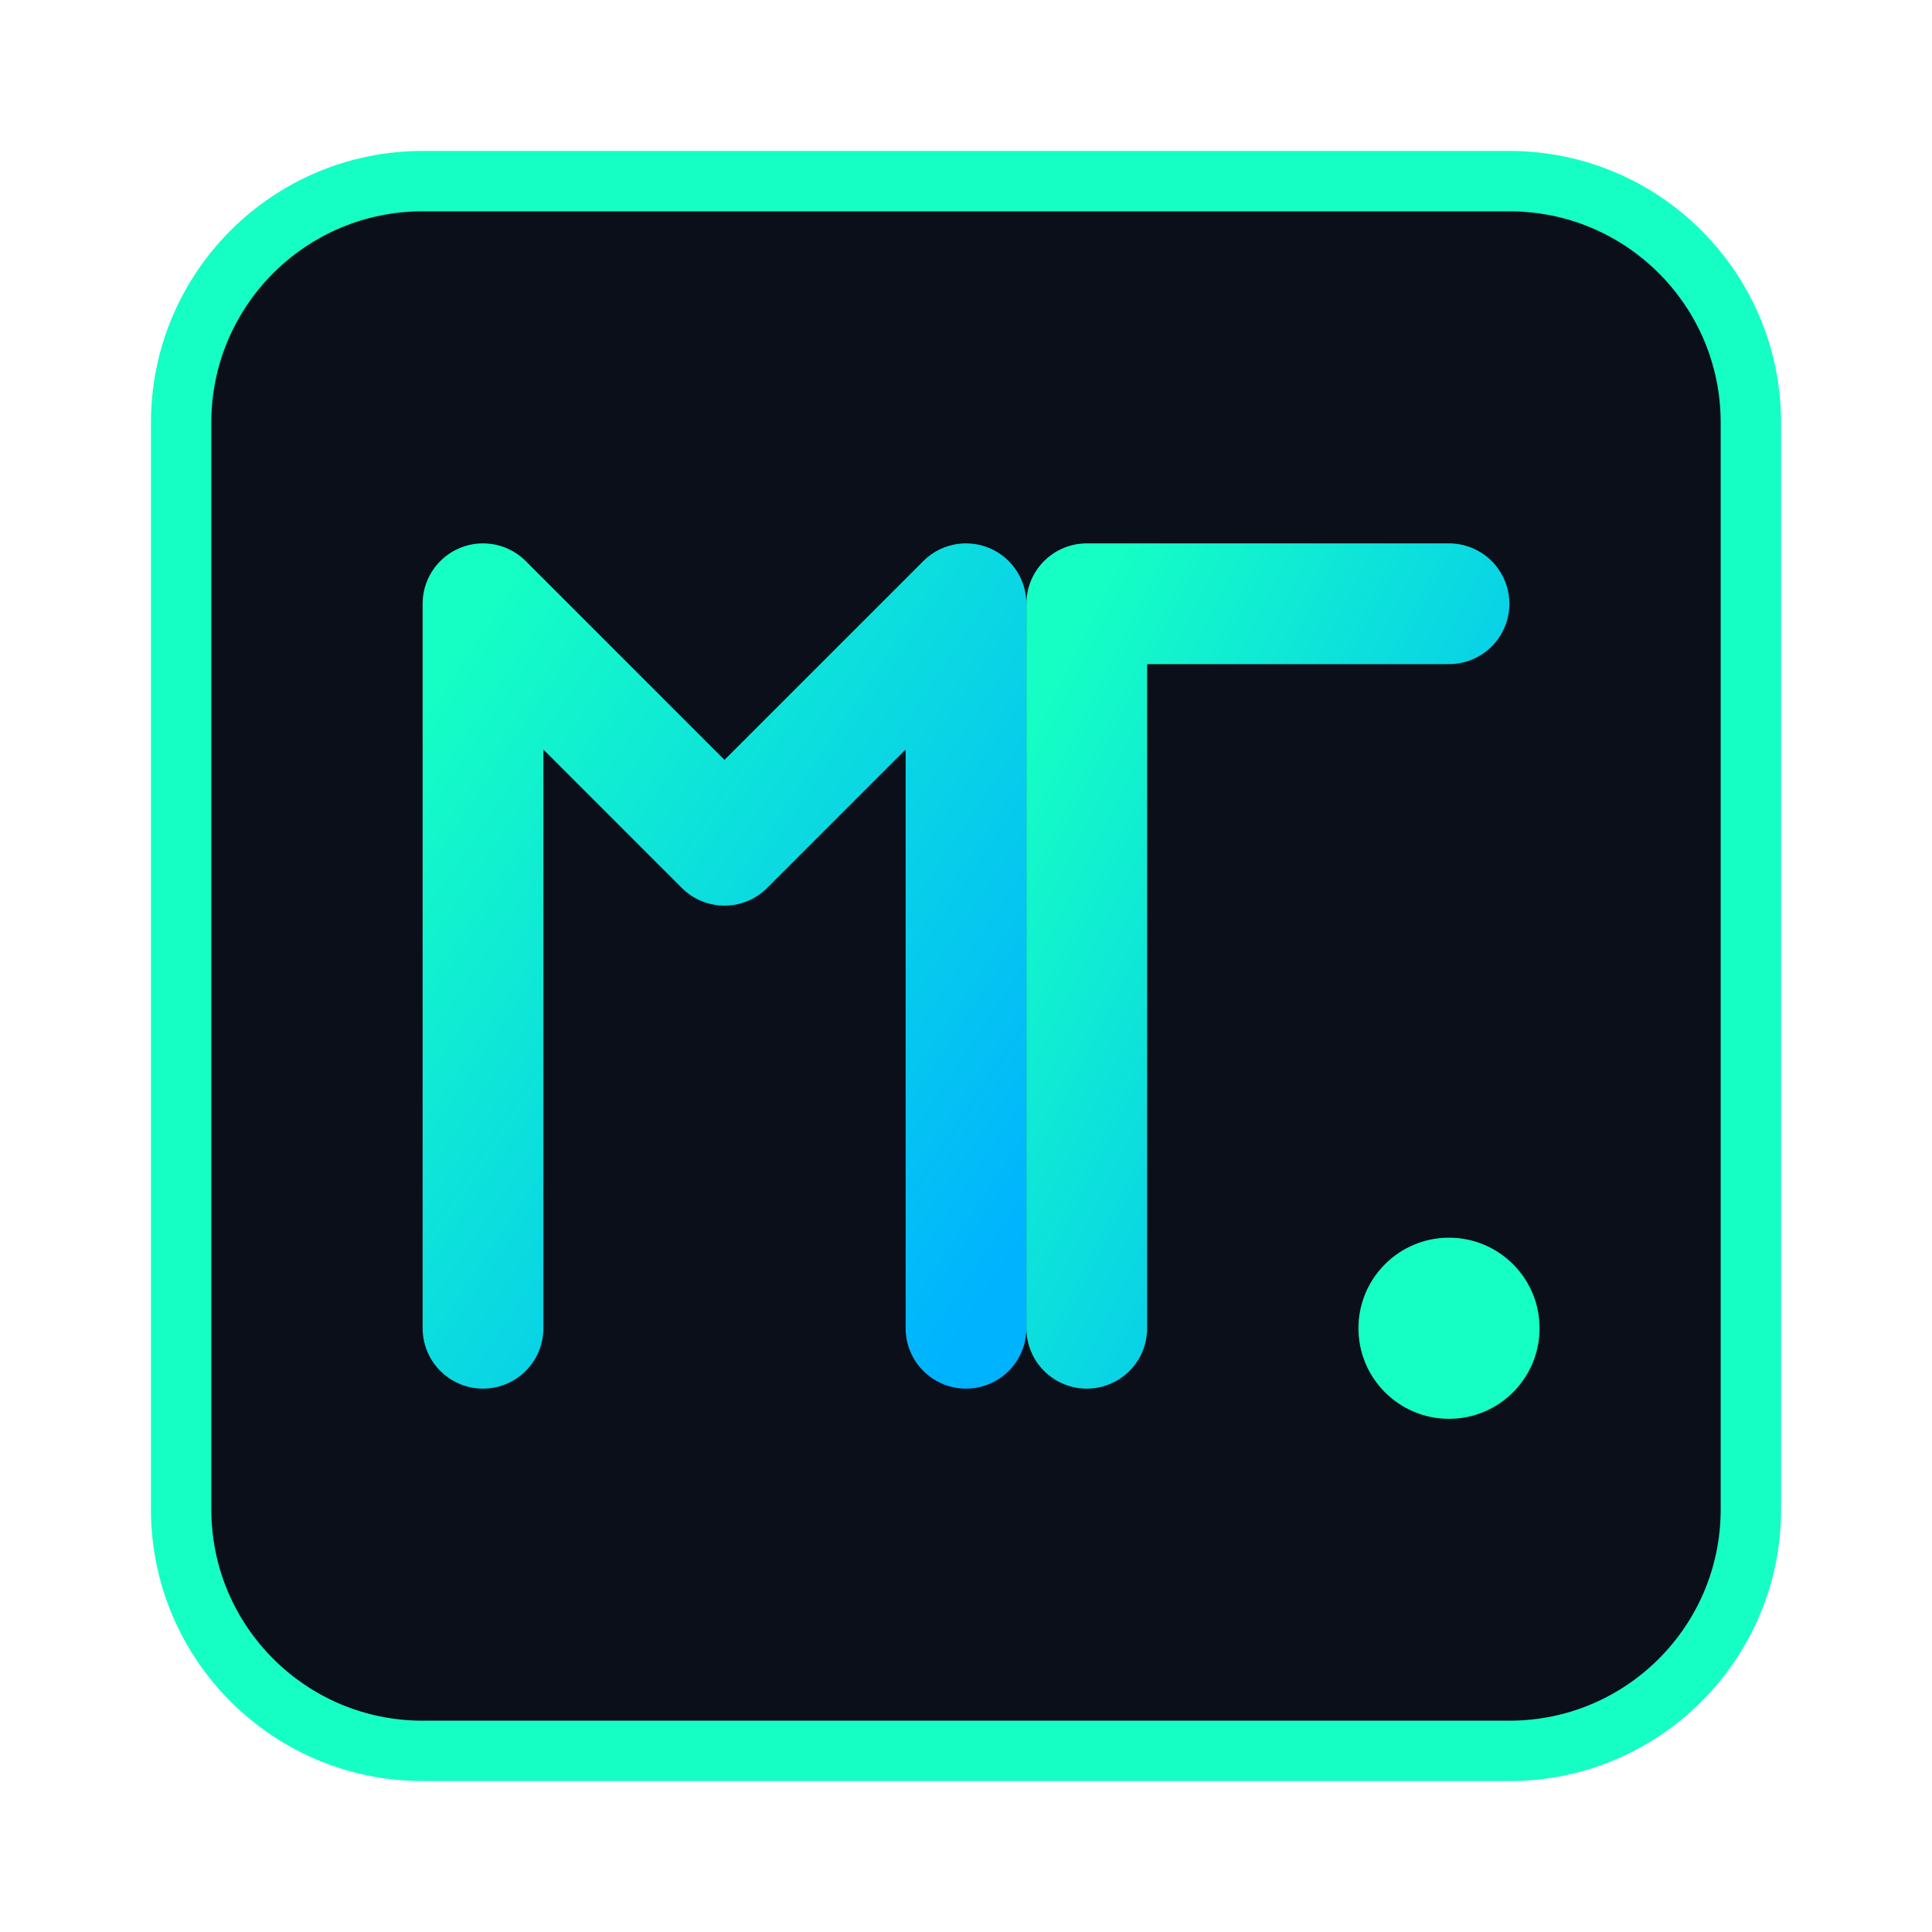
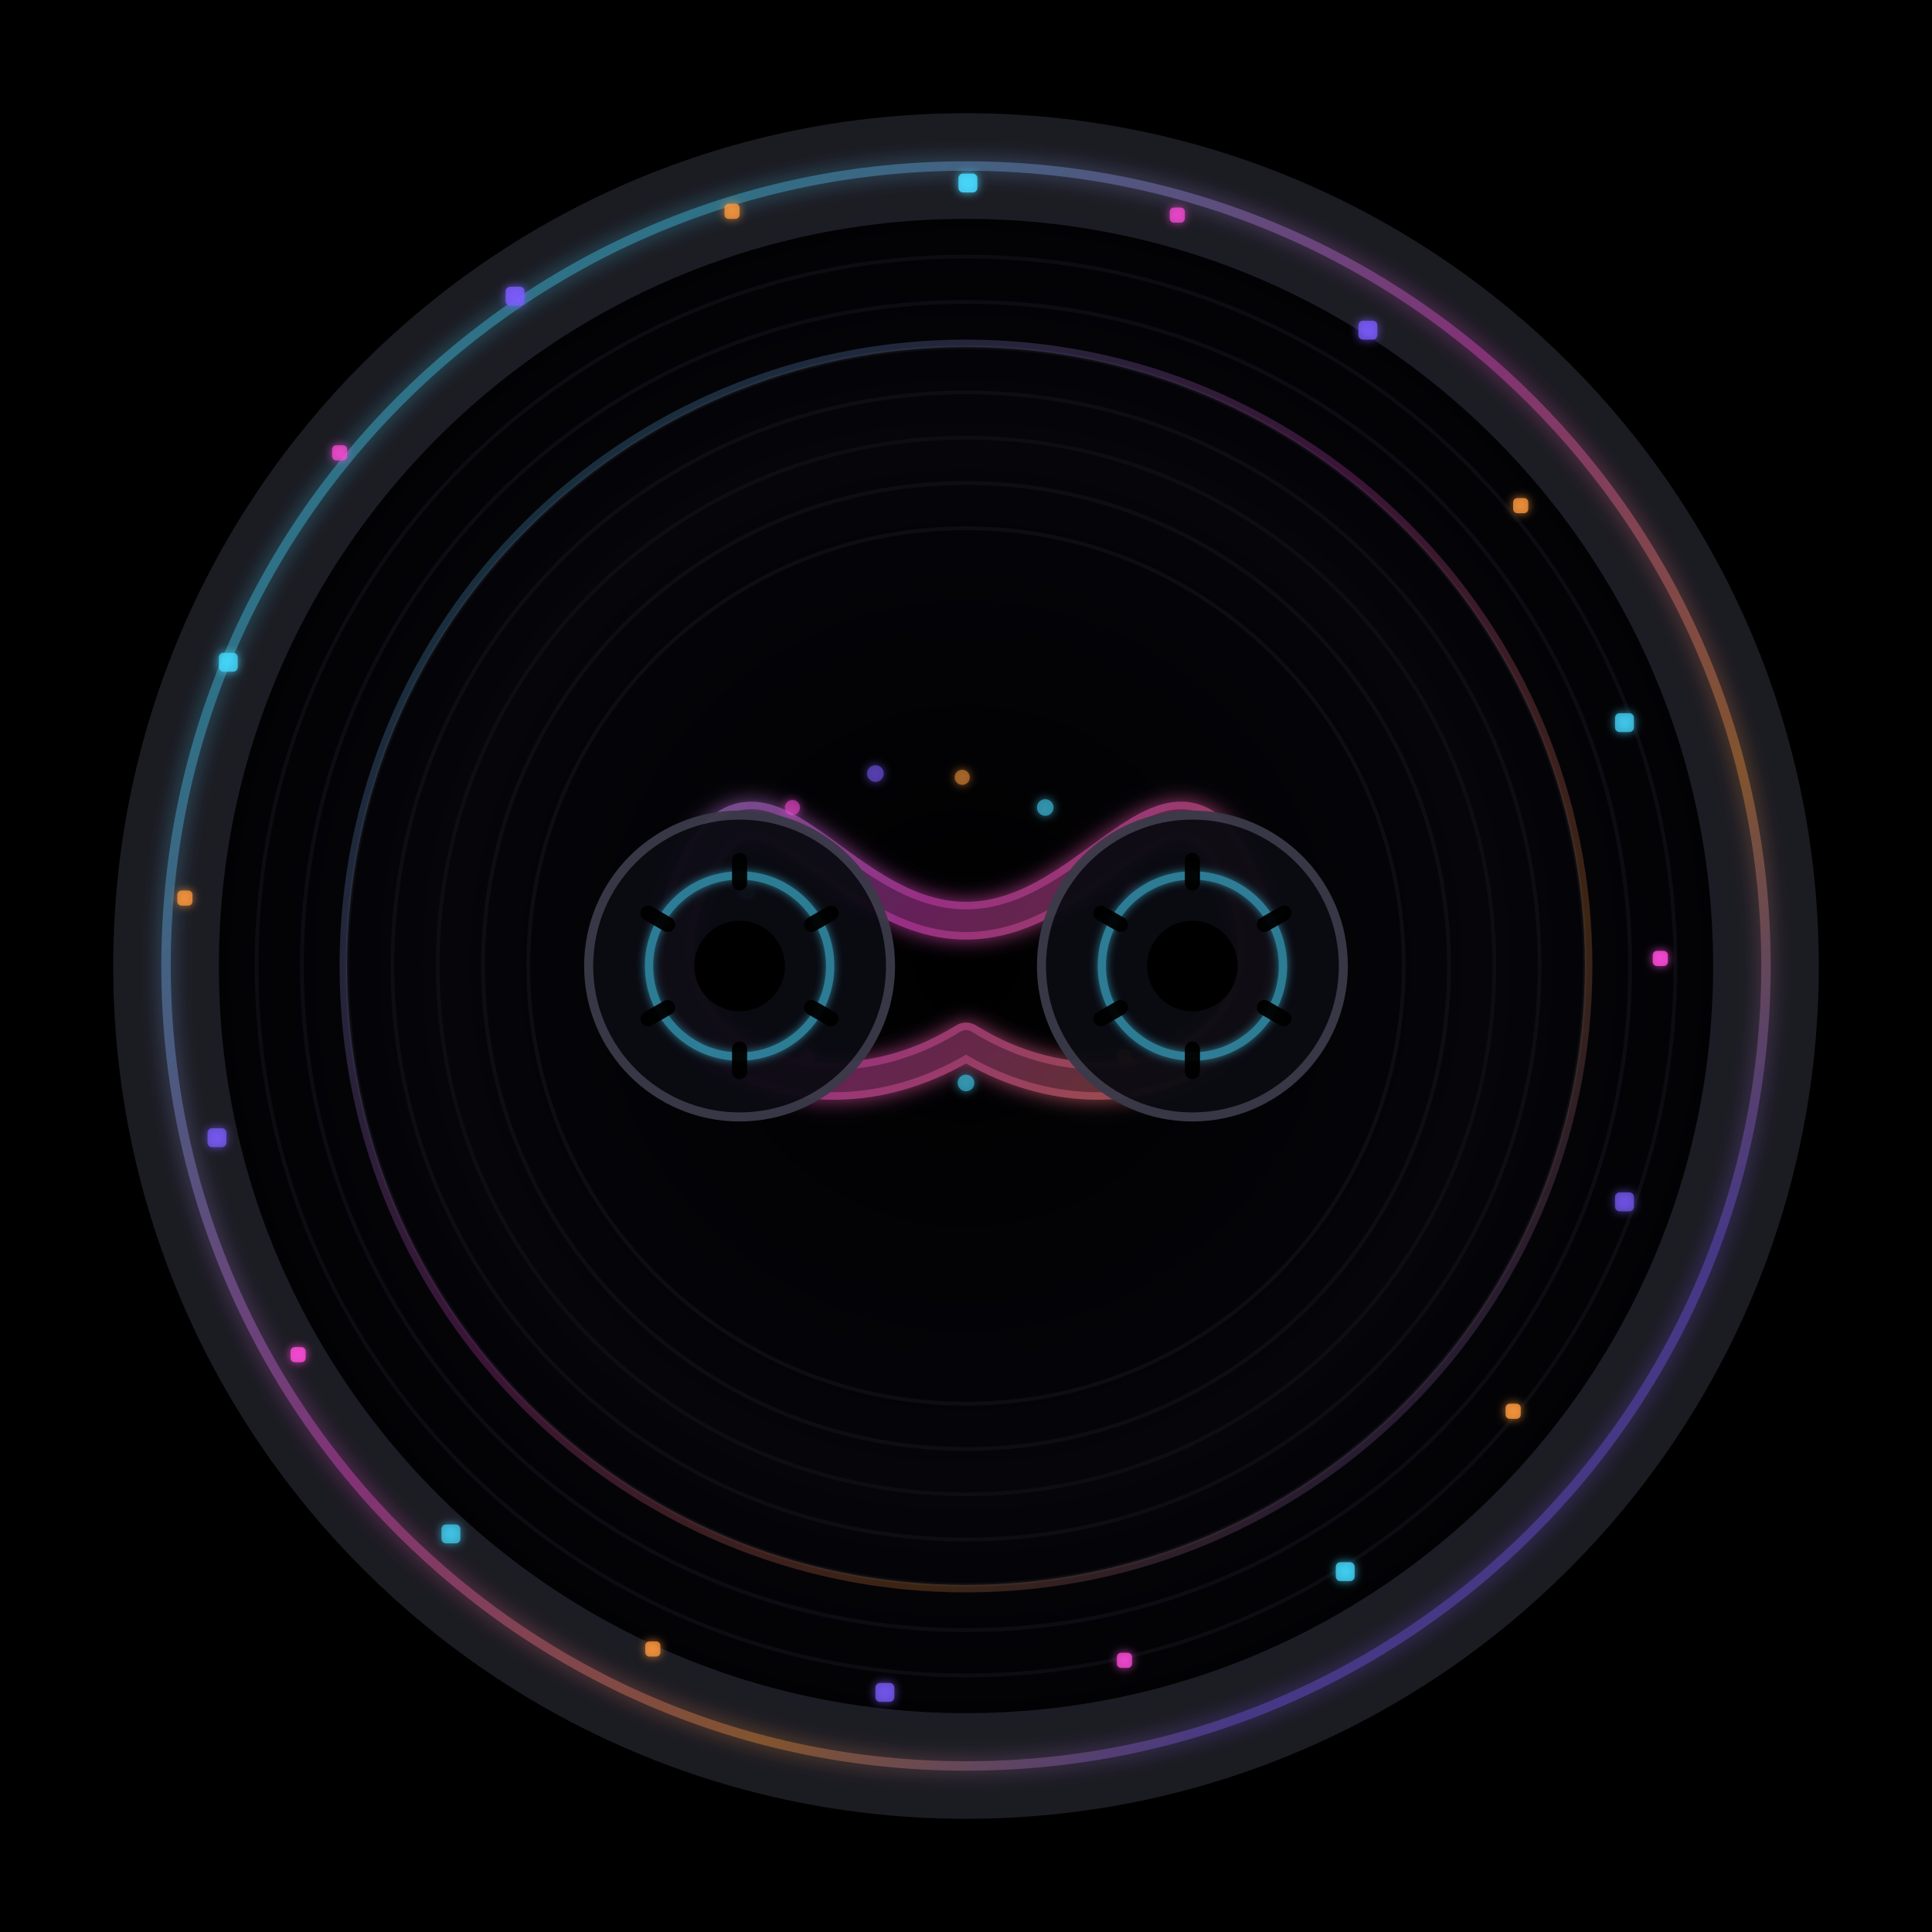
- <svg xmlns="http://www.w3.org/2000/svg" viewBox="0 0 64 64" role="img" aria-labelledby="title">
+ <svg xmlns="http://www.w3.org/2000/svg" viewBox="0 0 512 512" width="512" height="512">
  <defs>
-     <linearGradient id="glow" x1="0%" y1="0%" x2="100%" y2="100%">
-       <stop offset="0%" stop-color="#15ffc4" />
-       <stop offset="100%" stop-color="#00b3ff" />
+     <linearGradient id="neon" x1="120" y1="120" x2="392" y2="392" gradientUnits="userSpaceOnUse">
+       <stop offset="0" stop-color="#46D9FF" />
+       <stop offset="0.45" stop-color="#FF4EDB" />
+       <stop offset="0.78" stop-color="#FF9A3C" />
+       <stop offset="1" stop-color="#7C5CFF" />
    </linearGradient>
+     <radialGradient id="vinylFill" cx="50%" cy="50%" r="60%">
+       <stop offset="0" stop-color="#000" />
+       <stop offset="0.55" stop-color="#05050A" />
+       <stop offset="1" stop-color="#000" />
+     </radialGradient>
+     <filter id="softGlow" x="-30%" y="-30%" width="160%" height="160%">
+       <feGaussianBlur stdDeviation="2.6" result="b" />
+       <feMerge>
+         <feMergeNode in="b" />
+         <feMergeNode in="SourceGraphic" />
+       </feMerge>
+     </filter>
+     <filter id="tinyGlow" x="-60%" y="-60%" width="220%" height="220%">
+       <feGaussianBlur stdDeviation="1.2" result="b" />
+       <feMerge>
+         <feMergeNode in="b" />
+         <feMergeNode in="SourceGraphic" />
+       </feMerge>
+     </filter>
  </defs>
-   <rect x="6" y="6" width="52" height="52" rx="8" fill="#0a0f1a" stroke="#15ffc4" stroke-width="2" />
-   <path d="M16 44 L16 20 L24 28 L32 20 L32 44" fill="none" stroke="url(#glow)" stroke-width="4" stroke-linecap="round" stroke-linejoin="round" />
-   <path d="M36 44 L36 20 L48 20" fill="none" stroke="url(#glow)" stroke-width="4" stroke-linecap="round" stroke-linejoin="round" />
-   <circle cx="48" cy="44" r="3" fill="#15ffc4" />
+   <rect width="512" height="512" fill="#000" />
+   <circle cx="256" cy="256" r="212" fill="url(#vinylFill)" />
+   <circle cx="256" cy="256" r="212" fill="none" stroke="#2A2A34" stroke-width="28" opacity="0.65" />
+   <circle cx="256" cy="256" r="212" fill="none" stroke="url(#neon)" stroke-width="2.5" opacity="0.45" filter="url(#softGlow)" />
+   <g opacity="0.35">
+     <circle cx="256" cy="256" r="200" fill="none" stroke="#1C1C26" stroke-width="1" />
+     <circle cx="256" cy="256" r="188" fill="none" stroke="#1C1C26" stroke-width="1" />
+     <circle cx="256" cy="256" r="176" fill="none" stroke="#1C1C26" stroke-width="1" />
+     <circle cx="256" cy="256" r="164" fill="none" stroke="#1C1C26" stroke-width="1" />
+     <circle cx="256" cy="256" r="152" fill="none" stroke="#1C1C26" stroke-width="1" />
+     <circle cx="256" cy="256" r="140" fill="none" stroke="#1C1C26" stroke-width="1" />
+     <circle cx="256" cy="256" r="128" fill="none" stroke="#1C1C26" stroke-width="1" />
+     <circle cx="256" cy="256" r="116" fill="none" stroke="#1C1C26" stroke-width="1" />
+   </g>
+   <g filter="url(#tinyGlow)">
+     <rect x="254" y="46" width="5" height="5" rx="1.2" fill="#46D9FF" opacity="0.85" />
+     <rect x="310" y="55" width="4" height="4" rx="1.1" fill="#FF4EDB" opacity="0.70" />
+     <rect x="360" y="85" width="5" height="5" rx="1.2" fill="#7C5CFF" opacity="0.75" />
+     <rect x="401" y="132" width="4" height="4" rx="1.1" fill="#FF9A3C" opacity="0.75" />
+     <rect x="428" y="189" width="5" height="5" rx="1.2" fill="#46D9FF" opacity="0.70" />
+     <rect x="438" y="252" width="4" height="4" rx="1.1" fill="#FF4EDB" opacity="0.80" />
+     <rect x="428" y="316" width="5" height="5" rx="1.2" fill="#7C5CFF" opacity="0.65" />
+     <rect x="399" y="372" width="4" height="4" rx="1.1" fill="#FF9A3C" opacity="0.80" />
+     <rect x="354" y="414" width="5" height="5" rx="1.2" fill="#46D9FF" opacity="0.75" />
+     <rect x="296" y="438" width="4" height="4" rx="1.1" fill="#FF4EDB" opacity="0.75" />
+     <rect x="232" y="446" width="5" height="5" rx="1.2" fill="#7C5CFF" opacity="0.70" />
+     <rect x="171" y="435" width="4" height="4" rx="1.1" fill="#FF9A3C" opacity="0.75" />
+     <rect x="117" y="404" width="5" height="5" rx="1.2" fill="#46D9FF" opacity="0.65" />
+     <rect x="77" y="357" width="4" height="4" rx="1.1" fill="#FF4EDB" opacity="0.80" />
+     <rect x="55" y="299" width="5" height="5" rx="1.2" fill="#7C5CFF" opacity="0.70" />
+     <rect x="47" y="236" width="4" height="4" rx="1.1" fill="#FF9A3C" opacity="0.75" />
+     <rect x="58" y="173" width="5" height="5" rx="1.2" fill="#46D9FF" opacity="0.75" />
+     <rect x="88" y="118" width="4" height="4" rx="1.1" fill="#FF4EDB" opacity="0.70" />
+     <rect x="134" y="76" width="5" height="5" rx="1.2" fill="#7C5CFF" opacity="0.80" />
+     <rect x="192" y="54" width="4" height="4" rx="1.1" fill="#FF9A3C" opacity="0.75" />
+   </g>
+   <circle cx="256" cy="256" r="165" fill="none" stroke="url(#neon)" stroke-width="2" opacity="0.22" />
+   <g opacity="0.60">
+     <path d="       M 256 244       C 220 244 200 190 182 236       C 166 276 214 302 256 276       C 298 302 346 276 330 236       C 312 190 292 244 256 244       Z" fill="none" stroke="url(#neon)" stroke-width="10" stroke-linecap="round" stroke-linejoin="round" filter="url(#softGlow)" />
+     <path d="       M 256 244       C 220 244 200 190 182 236       C 166 276 214 302 256 276       C 298 302 346 276 330 236       C 312 190 292 244 256 244       Z" fill="none" stroke="#07070D" stroke-width="6" stroke-linecap="round" stroke-linejoin="round" opacity="0.35" />
+   </g>
+   <g filter="url(#tinyGlow)" opacity="0.70">
+     <circle cx="198" cy="236" r="2.2" fill="#46D9FF" opacity="0.9" />
+     <circle cx="210" cy="214" r="2.0" fill="#FF4EDB" opacity="0.8" />
+     <circle cx="232" cy="205" r="2.2" fill="#7C5CFF" opacity="0.85" />
+     <circle cx="255" cy="206" r="2.0" fill="#FF9A3C" opacity="0.8" />
+     <circle cx="277" cy="214" r="2.2" fill="#46D9FF" opacity="0.85" />
+     <circle cx="300" cy="236" r="2.0" fill="#FF4EDB" opacity="0.8" />
+     <circle cx="314" cy="258" r="2.2" fill="#7C5CFF" opacity="0.85" />
+     <circle cx="298" cy="280" r="2.0" fill="#FF9A3C" opacity="0.8" />
+     <circle cx="256" cy="287" r="2.2" fill="#46D9FF" opacity="0.85" />
+     <circle cx="214" cy="280" r="2.0" fill="#FF4EDB" opacity="0.8" />
+     <circle cx="198" cy="258" r="2.2" fill="#7C5CFF" opacity="0.85" />
+   </g>
+   <g>
+     <g transform="translate(196 256)">
+       <circle r="40" fill="#0B0B12" stroke="#3A3A48" stroke-width="2.4" opacity="0.95" />
+       <circle r="24" fill="none" stroke="url(#neon)" stroke-width="2.2" opacity="0.55" filter="url(#tinyGlow)" />
+       <circle r="12" fill="#000" />
+       <g opacity="0.95">
+         <rect x="-2" y="-30" width="4" height="10" rx="2" fill="#000" transform="rotate(0)" />
+         <rect x="-2" y="-30" width="4" height="10" rx="2" fill="#000" transform="rotate(60)" />
+         <rect x="-2" y="-30" width="4" height="10" rx="2" fill="#000" transform="rotate(120)" />
+         <rect x="-2" y="-30" width="4" height="10" rx="2" fill="#000" transform="rotate(180)" />
+         <rect x="-2" y="-30" width="4" height="10" rx="2" fill="#000" transform="rotate(240)" />
+         <rect x="-2" y="-30" width="4" height="10" rx="2" fill="#000" transform="rotate(300)" />
+       </g>
+     </g>
+     <g transform="translate(316 256)">
+       <circle r="40" fill="#0B0B12" stroke="#3A3A48" stroke-width="2.4" opacity="0.95" />
+       <circle r="24" fill="none" stroke="url(#neon)" stroke-width="2.2" opacity="0.55" filter="url(#tinyGlow)" />
+       <circle r="12" fill="#000" />
+       <g opacity="0.95">
+         <rect x="-2" y="-30" width="4" height="10" rx="2" fill="#000" transform="rotate(0)" />
+         <rect x="-2" y="-30" width="4" height="10" rx="2" fill="#000" transform="rotate(60)" />
+         <rect x="-2" y="-30" width="4" height="10" rx="2" fill="#000" transform="rotate(120)" />
+         <rect x="-2" y="-30" width="4" height="10" rx="2" fill="#000" transform="rotate(180)" />
+         <rect x="-2" y="-30" width="4" height="10" rx="2" fill="#000" transform="rotate(240)" />
+         <rect x="-2" y="-30" width="4" height="10" rx="2" fill="#000" transform="rotate(300)" />
+       </g>
+     </g>
+   </g>
</svg>
